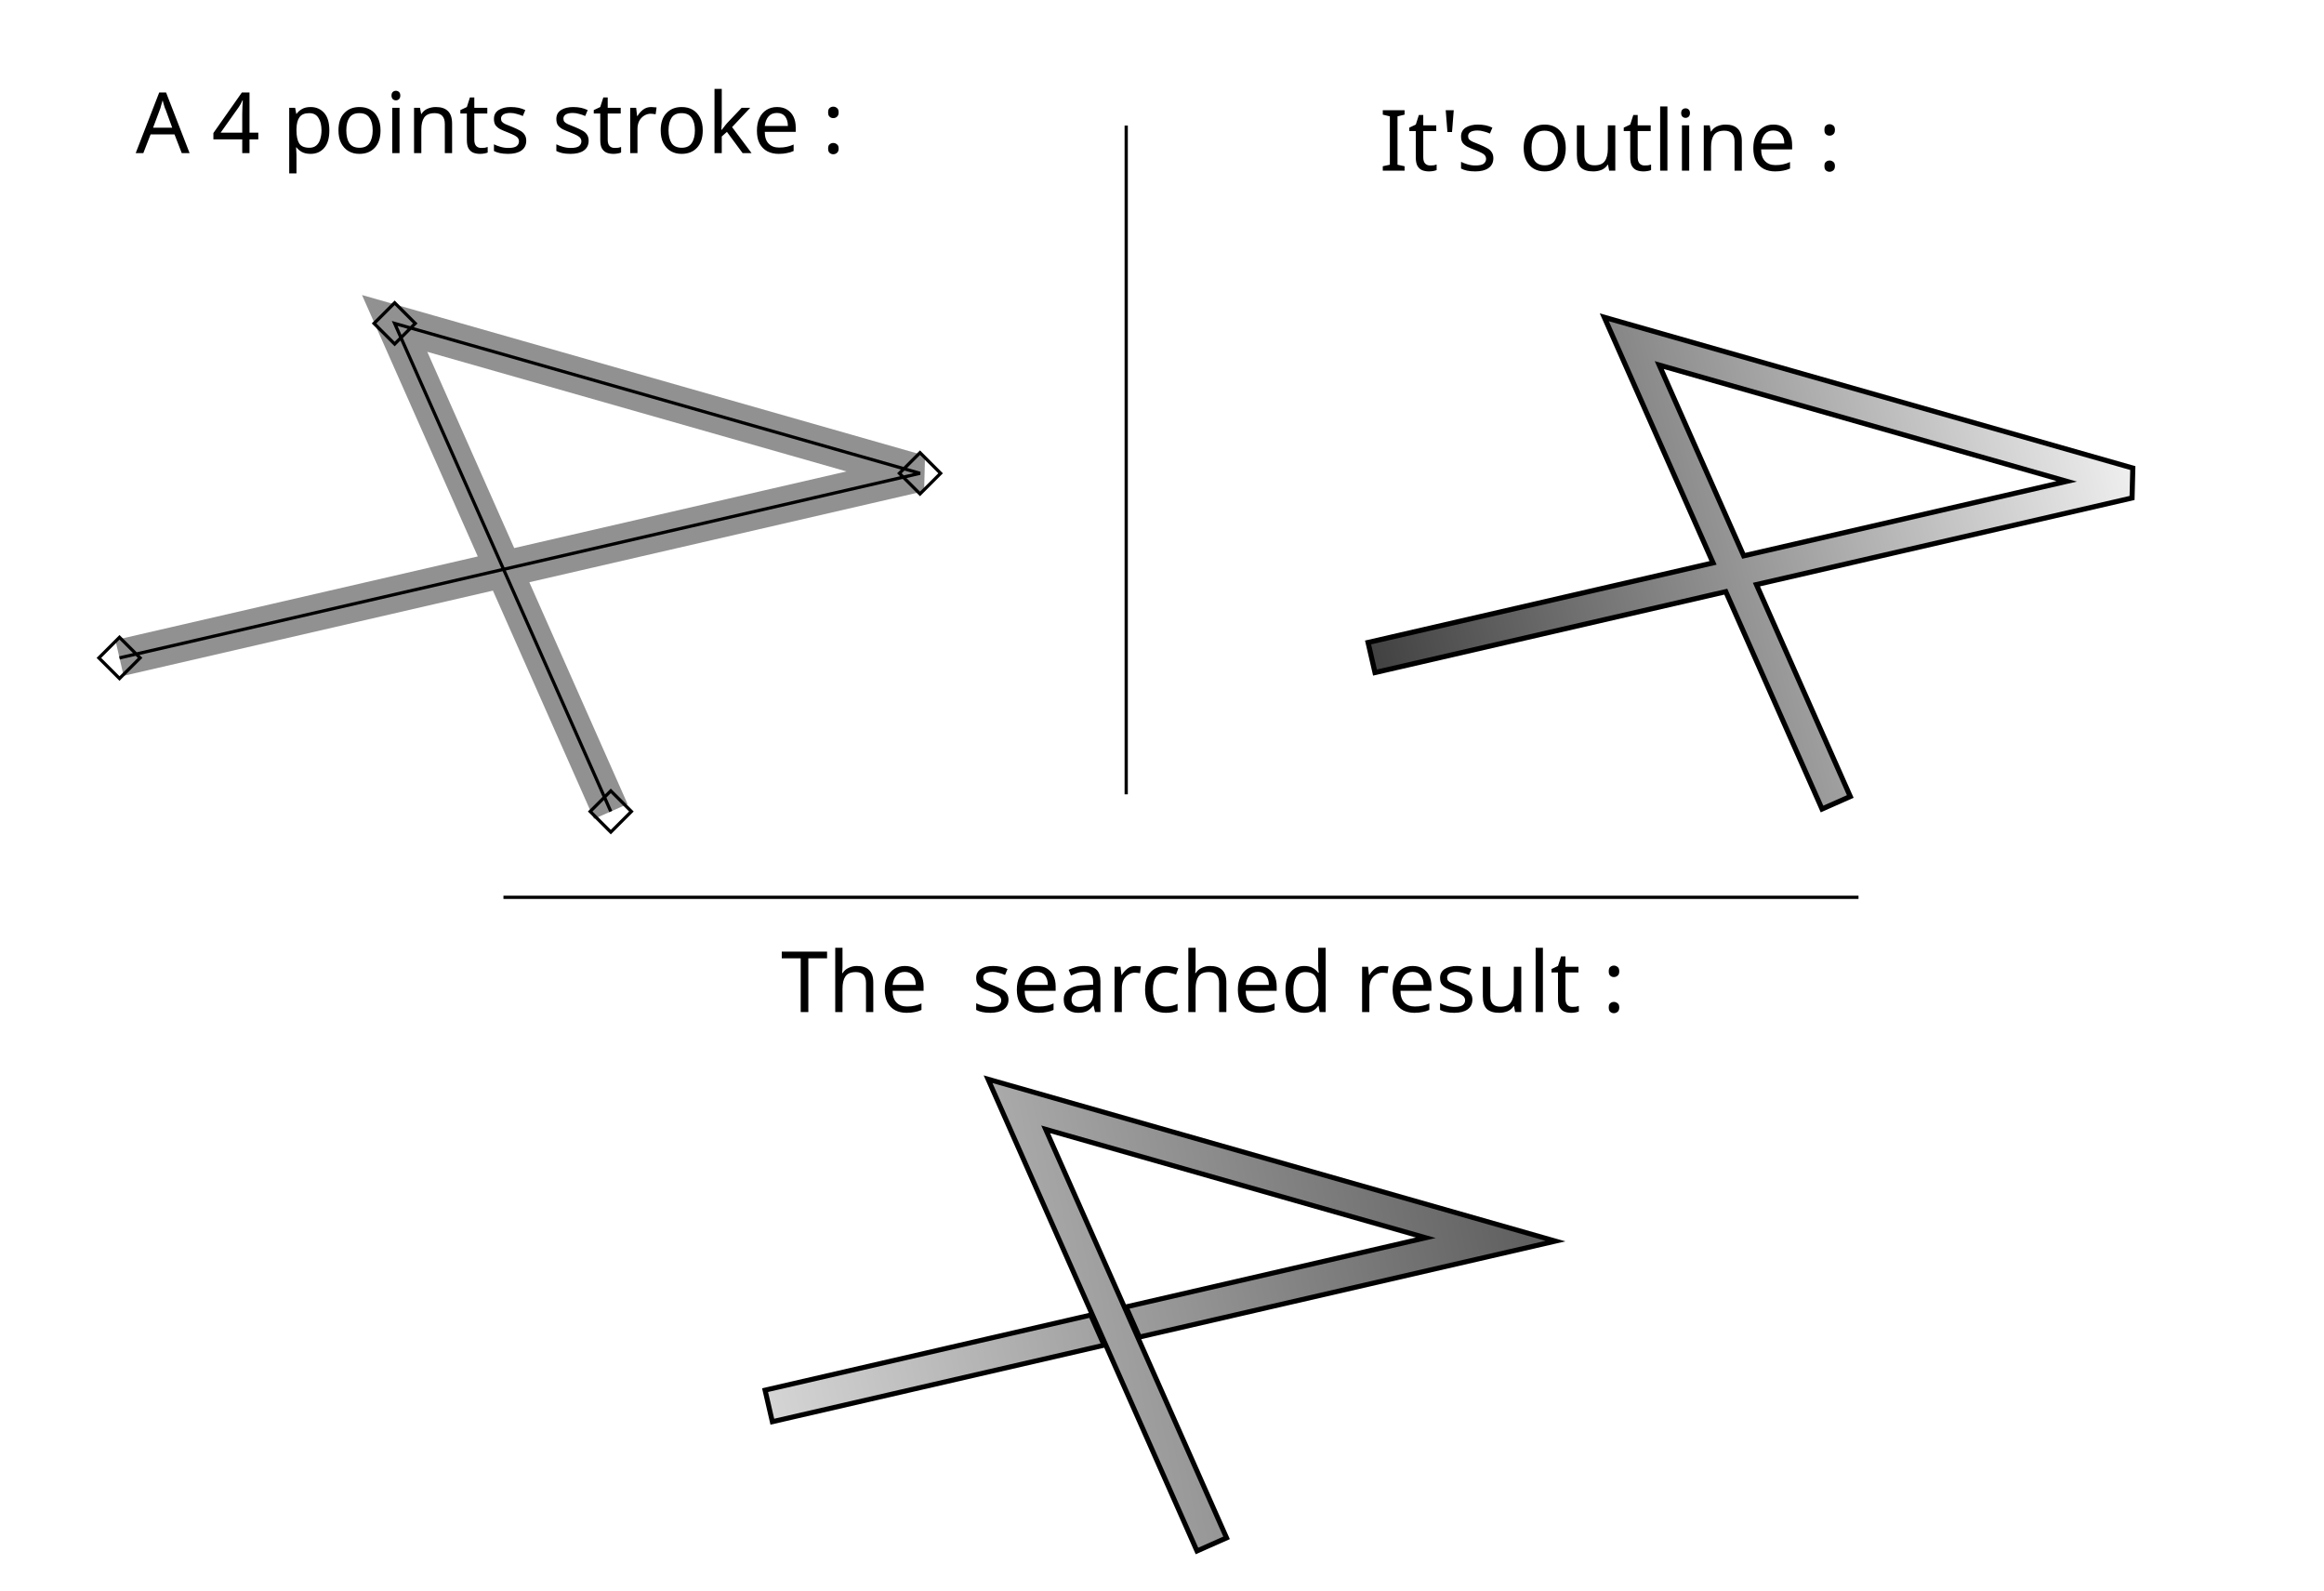
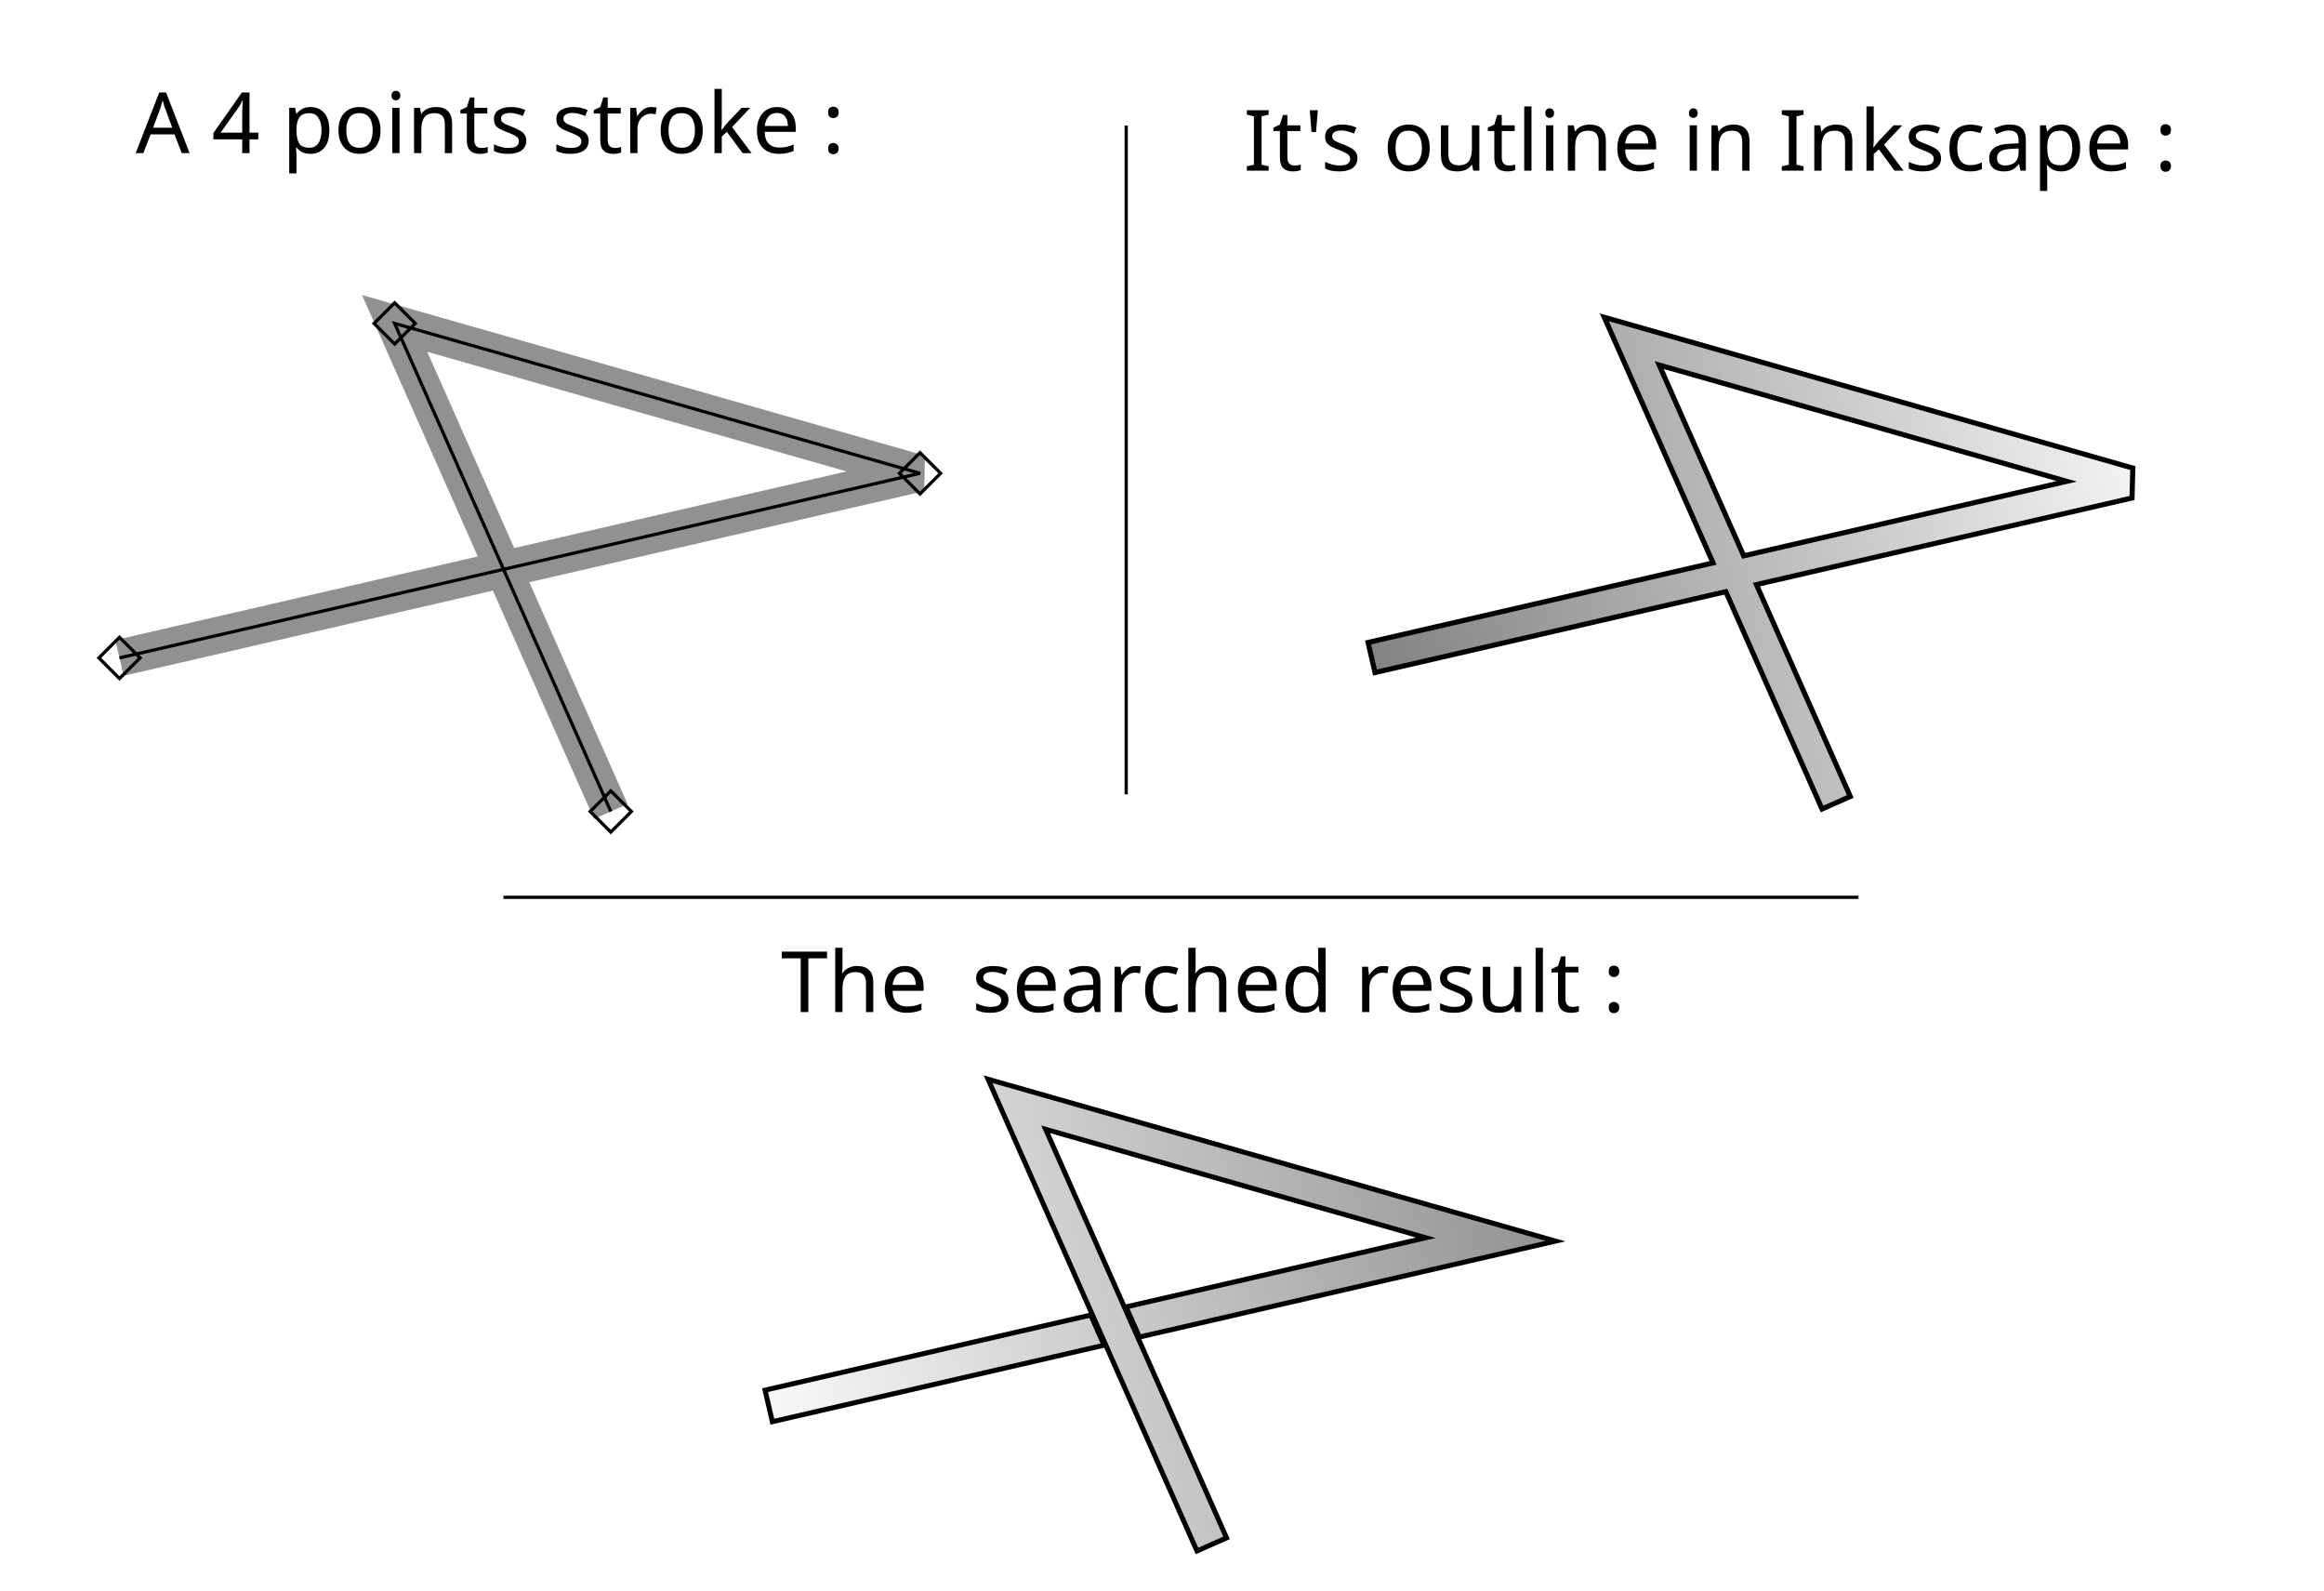
<svg xmlns="http://www.w3.org/2000/svg" xmlns:ns1="http://www.openswatchbook.org/uri/2009/osb" xmlns:xlink="http://www.w3.org/1999/xlink" width="190mm" height="130mm" viewBox="0 0 190 130" version="1.1" id="svg8" enable-background="new">
  <defs id="defs2">
    <linearGradient id="linearGradient2417">
      <stop style="stop-color:#000000;stop-opacity:1;" offset="0" id="stop2413" />
      <stop style="stop-color:#000000;stop-opacity:0;" offset="1" id="stop2415" />
    </linearGradient>
    <linearGradient id="linearGradient2407" ns1:paint="solid">
      <stop style="stop-color:#000000;stop-opacity:1;" offset="0" id="stop2405" />
    </linearGradient>
    <linearGradient id="linearGradient2343" ns1:paint="gradient">
      <stop style="stop-color:#000000;stop-opacity:1;" offset="0" id="stop2339" />
      <stop style="stop-color:#000000;stop-opacity:0;" offset="1" id="stop2341" />
    </linearGradient>
-     <linearGradient xlink:href="#linearGradient2343" id="linearGradient2379" x1="86.086" y1="224.365" x2="177.512" y2="201.876" gradientUnits="userSpaceOnUse" />
-     <linearGradient xlink:href="#linearGradient2417" id="linearGradient2421" x1="92.926" y1="215.47" x2="206.599" y2="189.91" gradientUnits="userSpaceOnUse" />
+     <linearGradient xlink:href="#linearGradient2343" id="linearGradient2379" x1="35.171" y1="232.517" x2="179.249" y2="202.544" gradientUnits="userSpaceOnUse" />
+     <linearGradient xlink:href="#linearGradient2417" id="linearGradient2421" x1="36.989" y1="215.47" x2="290.202" y2="180.217" gradientUnits="userSpaceOnUse" />
    <filter style="color-interpolation-filters:sRGB" id="filter2428">
      <feBlend mode="multiply" in2="BackgroundImage" id="feBlend2430" />
    </filter>
-     <linearGradient xlink:href="#linearGradient2417" id="linearGradient2434" gradientUnits="userSpaceOnUse" x1="274.131" y1="171.633" x2="69.232" y2="215.47" />
+     <linearGradient xlink:href="#linearGradient2417" id="linearGradient2434" gradientUnits="userSpaceOnUse" x1="341.175" y1="163.959" x2="97.1" y2="213.855" />
    <linearGradient xlink:href="#linearGradient2417" id="linearGradient2442" gradientUnits="userSpaceOnUse" x1="92.926" y1="215.47" x2="206.599" y2="189.91" />
    <linearGradient xlink:href="#linearGradient2417" id="linearGradient2444" gradientUnits="userSpaceOnUse" x1="92.926" y1="215.47" x2="206.599" y2="189.91" />
  </defs>
  <g id="layer1" transform="translate(0,-167)">
    <g id="layer1-6" transform="translate(3.211093,4.228326)" style="filter:url(#filter2428)">
      <path id="path12" d="M 6.826,52.173 72.272,37.085 29.322,24.835 46.992,64.725 M 6.826,50.489 8.509,52.173 6.826,53.857 5.142,52.173 Z M 72.272,35.401 l 1.684,1.684 -1.684,1.684 -1.684,-1.684 z M 29.322,23.151 31.005,24.835 29.322,26.519 27.638,24.835 Z m 17.67,39.89 1.684,1.684 -1.684,1.684 -1.684,-1.684 z" style="opacity:1;fill:none;stroke:#000000;stroke-width:0.265;stroke-linecap:butt;stroke-linejoin:miter;stroke-miterlimit:4;stroke-dasharray:none;stroke-opacity:1;paint-order:markers stroke fill" transform="translate(-0.2672696,164.3708)" />
      <text id="text864" y="175.285" x="7.884" style="font-style:normal;font-weight:normal;font-size:6.907px;line-height:1.25;font-family:sans-serif;letter-spacing:0px;word-spacing:0px;opacity:1;fill:#000000;fill-opacity:1;stroke:none;stroke-width:0.173" xml:space="preserve">
        <tspan style="stroke-width:0.173" y="175.285" x="7.884" id="tspan862">A 4 points stroke :</tspan>
      </text>
      <g transform="matrix(0.6617538,0,0,0.6617538,-9.20481,137.1895)" id="g882" style="font-style:normal;font-weight:normal;font-size:12px;font-family:Dialog;opacity:1;color-interpolation:auto;fill:url(#linearGradient2421);fill-opacity:1;stroke:#000000;stroke-width:0.614;stroke-linecap:square;stroke-linejoin:miter;stroke-miterlimit:7;stroke-dasharray:none;stroke-dashoffset:0;stroke-opacity:1;color-rendering:auto;image-rendering:auto;shape-rendering:auto;text-rendering:auto">
        <g style="fill:url(#linearGradient2444);fill-opacity:1;stroke:#000000;stroke-width:0.614;stroke-miterlimit:7;stroke-dasharray:none;stroke-opacity:1" id="g871">
          <g style="fill:url(#linearGradient2442);fill-opacity:1;stroke:#000000;stroke-width:0.614;stroke-miterlimit:7;stroke-dasharray:none;stroke-opacity:1" id="g869">
            <path style="fill:url(#linearGradient2434);fill-opacity:1;stroke:#000000;stroke-width:0.614;stroke-miterlimit:7;stroke-dasharray:none;stroke-opacity:1" d="m 143.809,201.077 -40.233,9.275 0.899,3.898 40.985,-9.448 v 0 z m -12.684,-29.128 25.811,58.268 3.657,-1.62 -22.352,-50.459 v 0 l 46.964,13.395 -37.03,8.537 v 0 l 1.65,3.725 v 0 l 51.404,-11.85 z" id="path867" />
          </g>
        </g>
      </g>
      <path id="path12-6" d="m 127.948,188.704 8.892,20.074 -28.204,6.503 0.567,2.46 28.678,-6.611 7.869,17.763 2.309,-1.022 -7.672,-17.32 30.709,-7.079 0.062,-2.444 z m 4.492,3.905 33.316,9.503 -26.41,6.088 z" style="color:#000000;font-style:normal;font-variant:normal;font-weight:normal;font-stretch:normal;font-size:medium;line-height:normal;font-family:sans-serif;font-variant-ligatures:normal;font-variant-position:normal;font-variant-caps:normal;font-variant-numeric:normal;font-variant-alternates:normal;font-feature-settings:normal;text-indent:0;text-align:start;text-decoration:none;text-decoration-line:none;text-decoration-style:solid;text-decoration-color:#000000;letter-spacing:normal;word-spacing:normal;text-transform:none;writing-mode:lr-tb;direction:ltr;text-orientation:mixed;dominant-baseline:auto;baseline-shift:baseline;text-anchor:start;white-space:normal;shape-padding:0;clip-rule:nonzero;display:inline;overflow:visible;visibility:visible;opacity:1;isolation:auto;mix-blend-mode:normal;color-interpolation:sRGB;color-interpolation-filters:linearRGB;solid-color:#000000;solid-opacity:1;vector-effect:none;fill:url(#linearGradient2379);fill-opacity:1;fill-rule:nonzero;stroke:#000000;stroke-width:0.416;stroke-linecap:butt;stroke-linejoin:miter;stroke-miterlimit:7;stroke-dasharray:none;stroke-dashoffset:0;stroke-opacity:1;paint-order:fill markers stroke;color-rendering:auto;image-rendering:auto;shape-rendering:auto;text-rendering:auto;enable-background:accumulate" />
-       <text id="text864-3" y="176.718" x="109.557" style="font-style:normal;font-weight:normal;font-size:6.907px;line-height:1.25;font-family:sans-serif;letter-spacing:0px;word-spacing:0px;opacity:1;fill:#000000;fill-opacity:1;stroke:none;stroke-width:0.173" xml:space="preserve">
-         <tspan style="stroke-width:0.173" y="176.718" x="109.557" id="tspan862-4">It's outline :</tspan>
+       <text id="text864-3" y="176.718" x="98.445" style="font-style:normal;font-weight:normal;font-size:6.907px;line-height:1.25;font-family:sans-serif;letter-spacing:0px;word-spacing:0px;opacity:1;fill:#000000;fill-opacity:1;stroke:none;stroke-width:0.173" xml:space="preserve">
+         <tspan style="stroke-width:0.173" y="176.718" x="98.445" id="tspan862-4">It's outline in Inkscape :</tspan>
      </text>
      <text id="text864-3-4" y="245.488" x="60.639" style="font-style:normal;font-weight:normal;font-size:6.907px;line-height:1.25;font-family:sans-serif;letter-spacing:0px;word-spacing:0px;opacity:1;fill:#000000;fill-opacity:1;stroke:none;stroke-width:0.173" xml:space="preserve">
        <tspan style="stroke-width:0.173" y="245.488" x="60.639" id="tspan862-4-4">The  searched result :</tspan>
      </text>
      <path id="path12-7" d="M 6.558,216.544 72.004,201.456 29.054,189.206 46.724,229.096" style="opacity:0.432;fill:none;stroke:#000000;stroke-width:3;stroke-linecap:butt;stroke-linejoin:miter;stroke-miterlimit:4;stroke-dasharray:none;stroke-opacity:1;paint-order:markers stroke fill" />
      <path style="fill:none;stroke:#000000;stroke-width:0.265px;stroke-linecap:butt;stroke-linejoin:miter;stroke-opacity:1" d="m 88.863,173.035 v 54.657" id="path2436" />
      <path style="fill:none;stroke:#000000;stroke-width:0.265px;stroke-linecap:butt;stroke-linejoin:miter;stroke-opacity:1" d="M 37.948,236.111 H 148.732" id="path2440" />
    </g>
  </g>
</svg>
